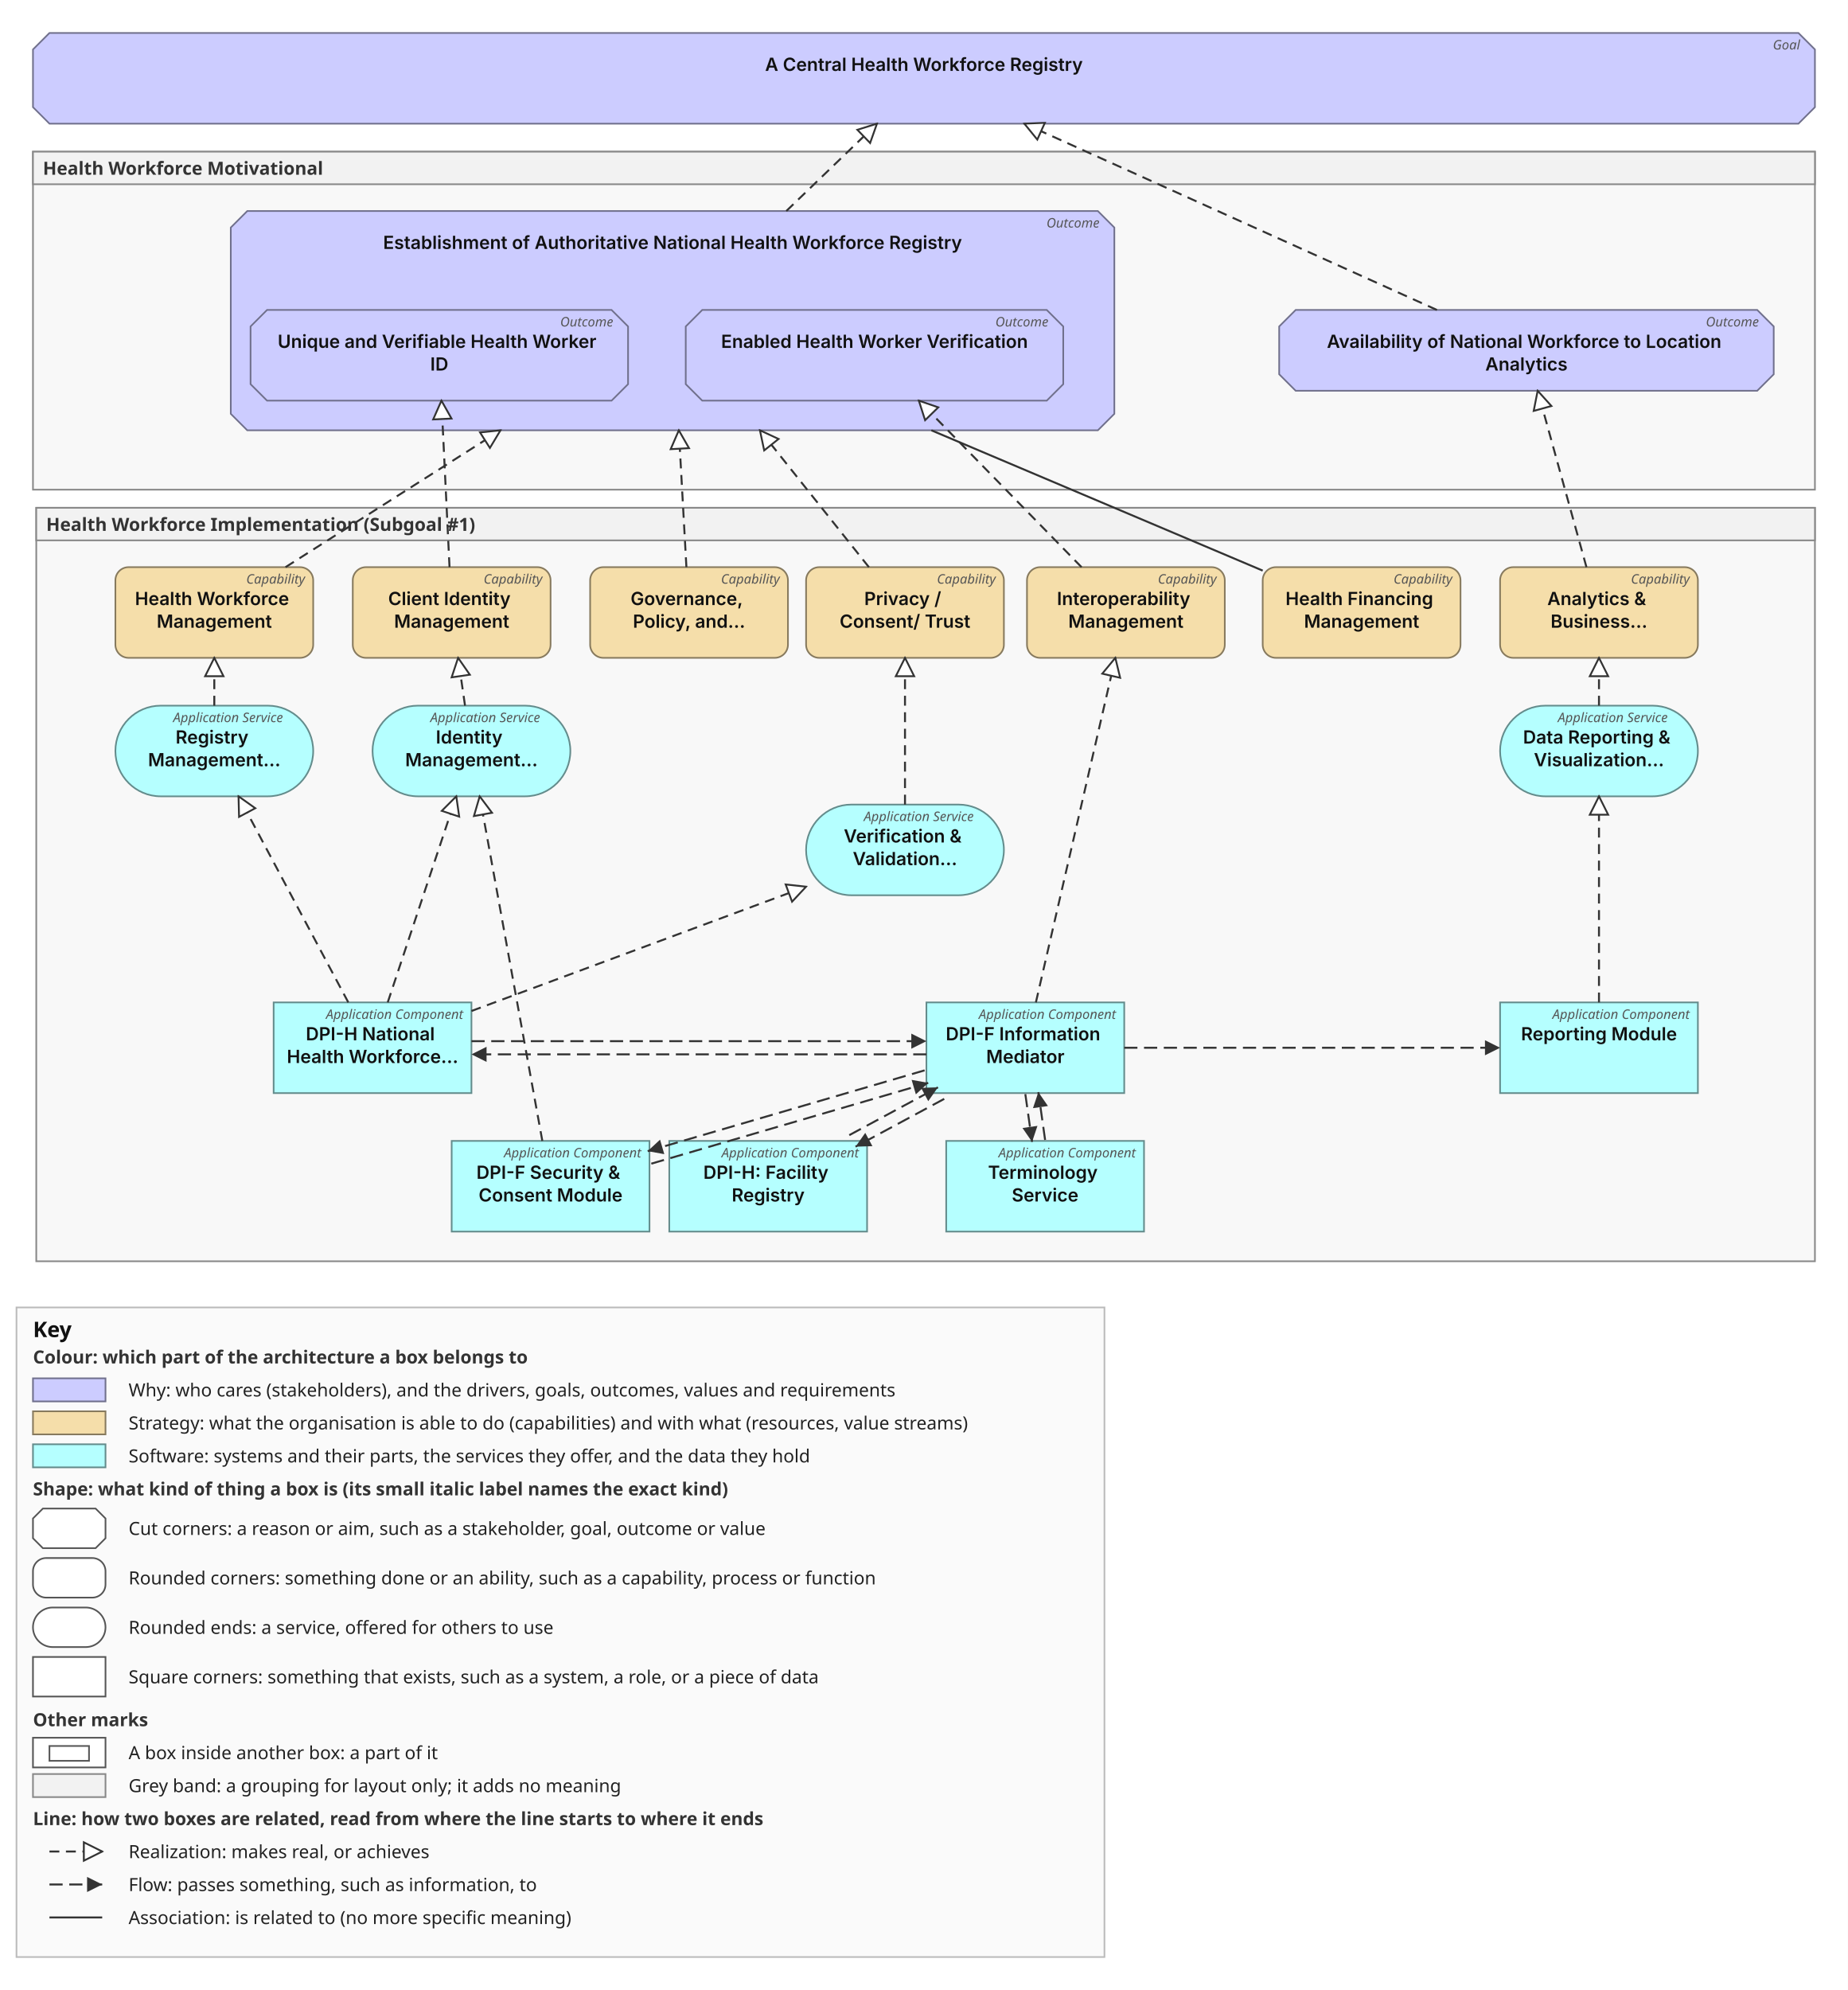
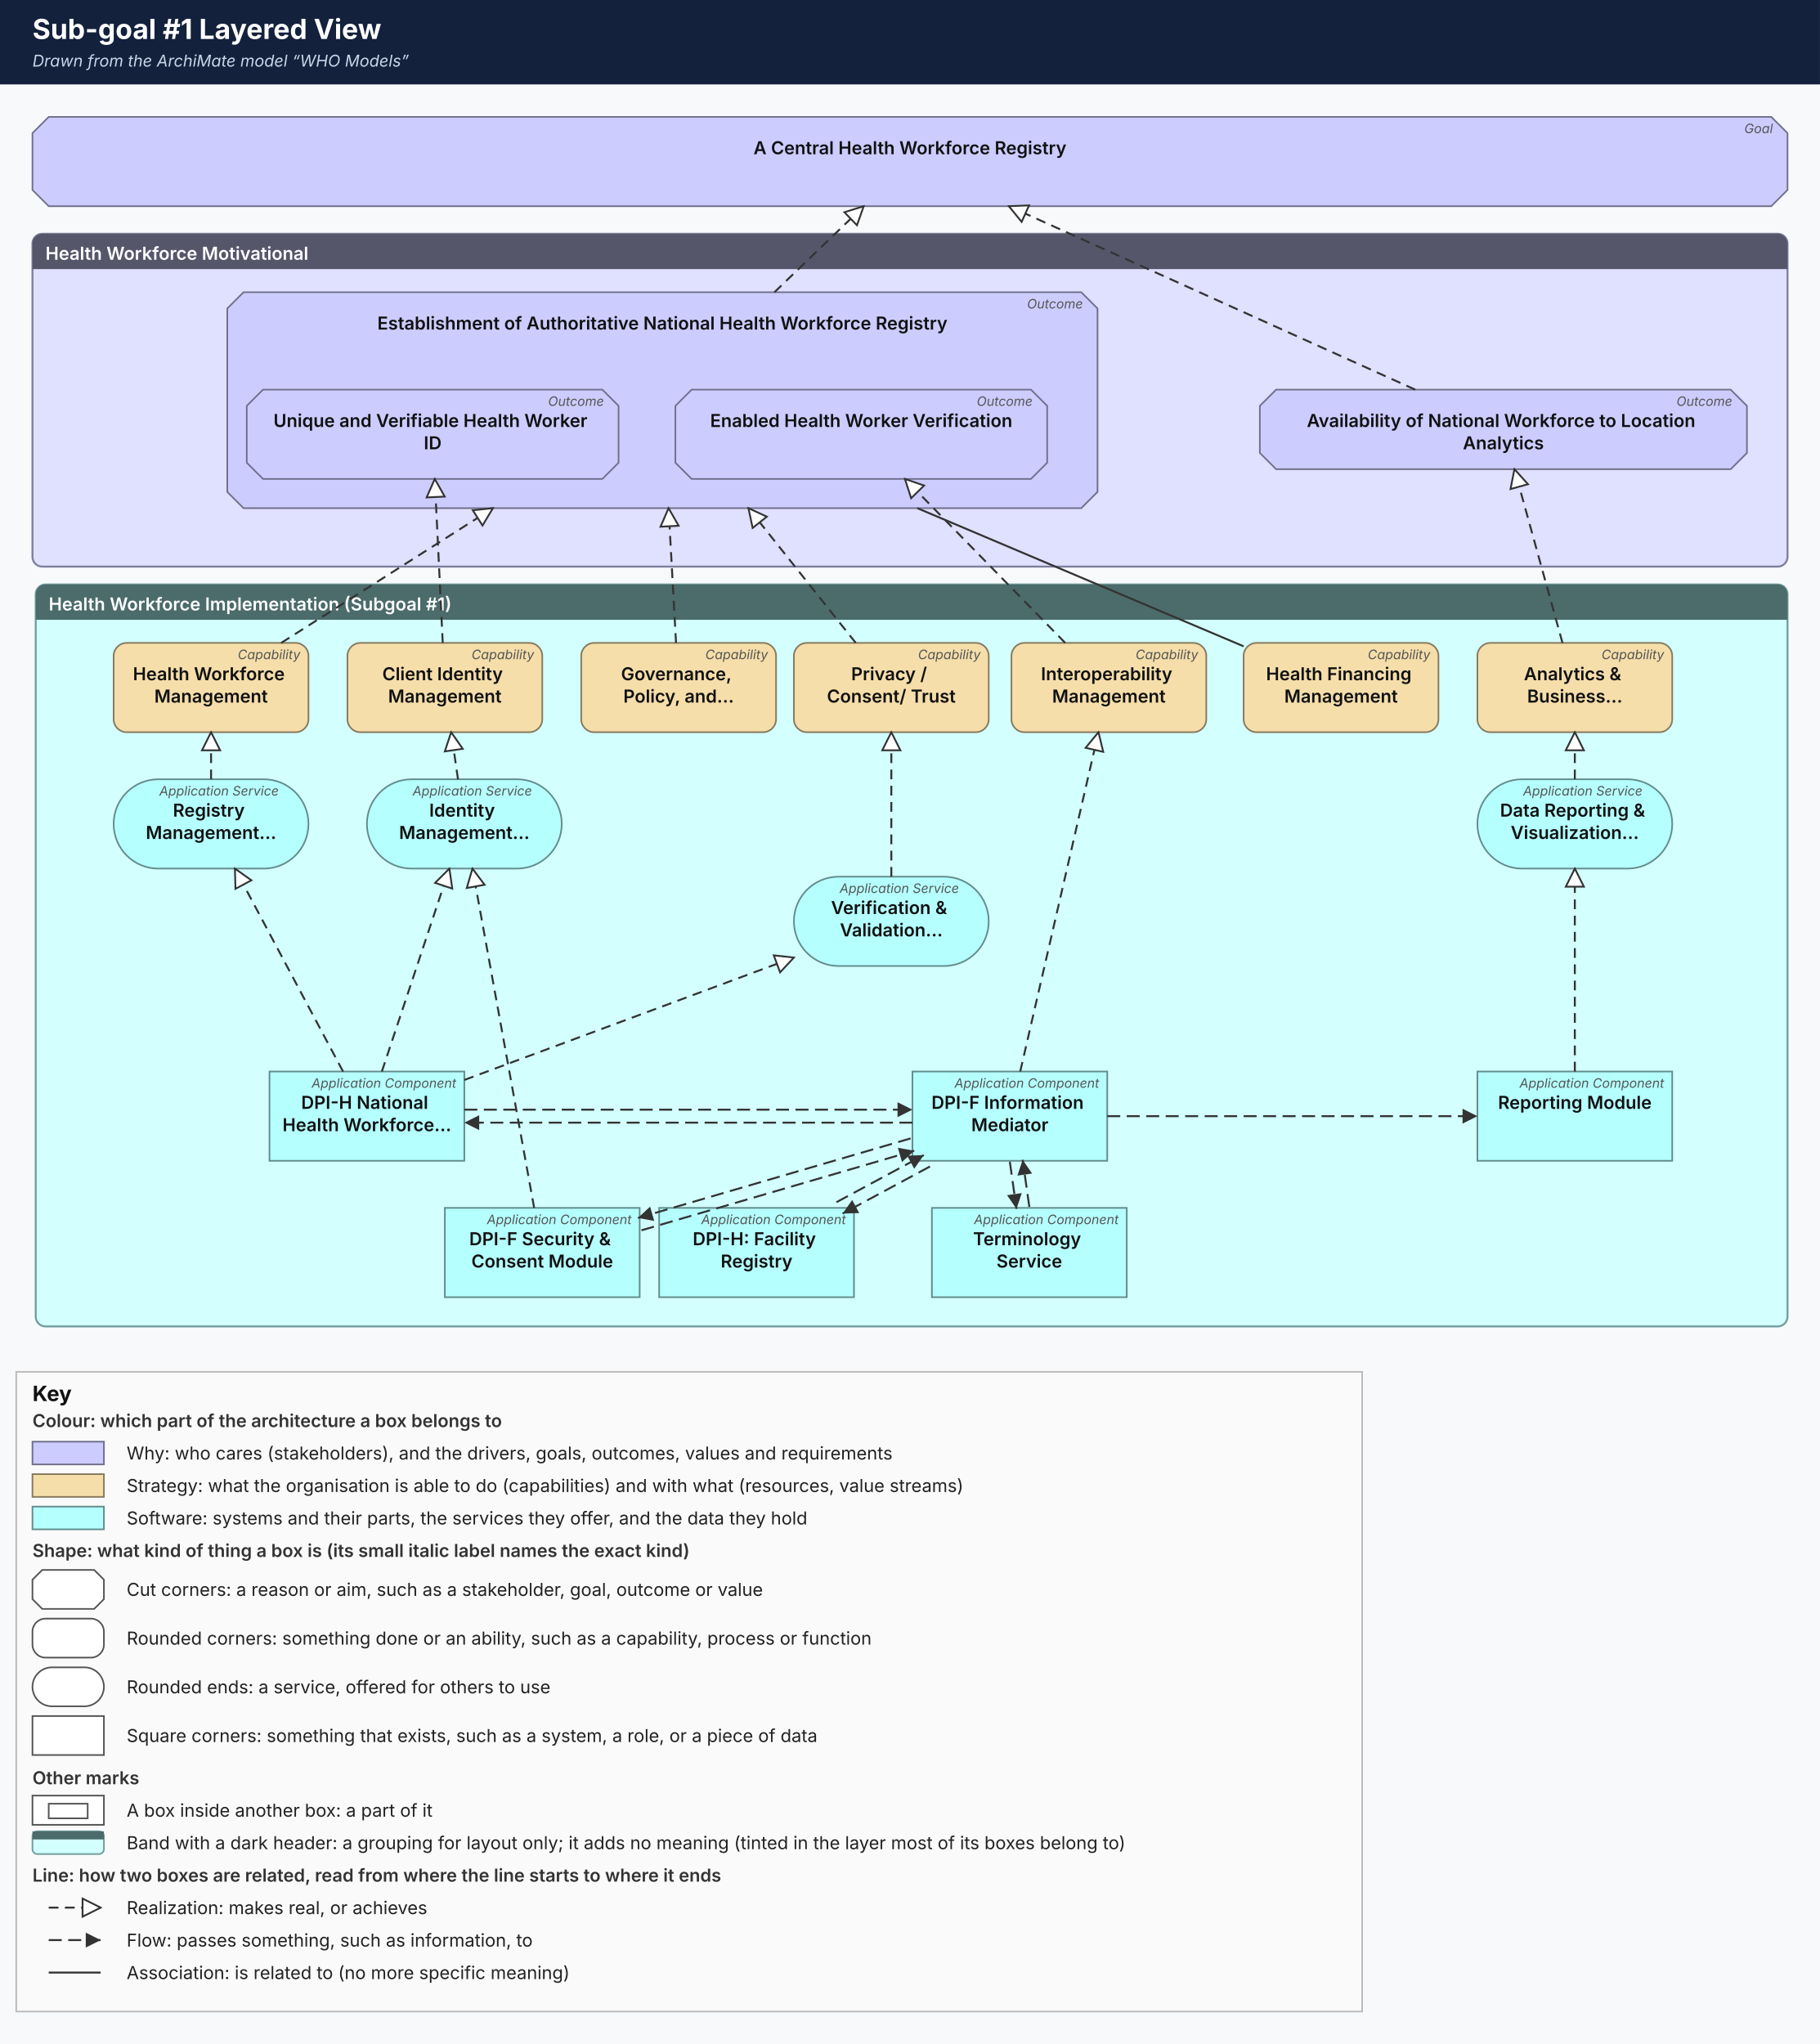
- <svg xmlns="http://www.w3.org/2000/svg" viewBox="114 16 1121 1207" width="1121" height="1207" role="img" aria-labelledby="av-title">
+ <svg xmlns="http://www.w3.org/2000/svg" viewBox="114 -36 1121 1259" width="1121" height="1259" role="img" aria-labelledby="av-title">
  <style>
- .av-name{font:600 11px system-ui,-apple-system,"Segoe UI",sans-serif;fill:#111}
- .av-type{font:italic 8px system-ui,sans-serif;fill:#555}
- .av-group{font:600 11px system-ui,sans-serif;fill:#333}
- .av-note{font:10px system-ui,sans-serif;fill:#222}
- .av-key{font:11px system-ui,sans-serif;fill:#222}
- .av-keyh{font:600 11px system-ui,sans-serif;fill:#333}
- .av-keyt{font:700 13px system-ui,sans-serif;fill:#111}
- .av-rel{font:9px system-ui,sans-serif;fill:#333;paint-order:stroke;stroke:#fff;stroke-width:3px}
+ .av-name{font:600 11px Inter, "Segoe UI", system-ui, -apple-system, Helvetica, Arial, sans-serif;fill:#111}
+ .av-type{font:italic 8px Inter, "Segoe UI", system-ui, -apple-system, Helvetica, Arial, sans-serif;fill:#555}
+ .av-group{font:600 11px Inter, "Segoe UI", system-ui, -apple-system, Helvetica, Arial, sans-serif;fill:#333}
+ .av-note{font:10px Inter, "Segoe UI", system-ui, -apple-system, Helvetica, Arial, sans-serif;fill:#222}
+ .av-key{font:11px Inter, "Segoe UI", system-ui, -apple-system, Helvetica, Arial, sans-serif;fill:#222}
+ .av-keyh{font:600 11px Inter, "Segoe UI", system-ui, -apple-system, Helvetica, Arial, sans-serif;fill:#333}
+ .av-keyt{font:700 13px Inter, "Segoe UI", system-ui, -apple-system, Helvetica, Arial, sans-serif;fill:#111}
+ .av-rel{font:9px Inter, "Segoe UI", system-ui, -apple-system, Helvetica, Arial, sans-serif;fill:#333;paint-order:stroke;stroke:#fff;stroke-width:3px}
a:hover rect,a:hover polygon,a:focus rect,a:focus polygon{stroke:#06c;stroke-width:2.5}
</style>
  <defs>
    <marker id="arrow-open" viewBox="0 0 12 12" refX="11" refY="6" markerWidth="11" markerHeight="11" orient="auto-start-reverse" markerUnits="userSpaceOnUse">
      <path d="M1 1 L11 6 L1 11" fill="none" stroke="#333" stroke-width="1.3" />
    </marker>
    <marker id="arrow-filled" viewBox="0 0 12 12" refX="11" refY="6" markerWidth="11" markerHeight="11" orient="auto-start-reverse" markerUnits="userSpaceOnUse">
      <path d="M1 1 L11 6 L1 11 Z" fill="#333" />
    </marker>
    <marker id="arrow-small" viewBox="0 0 10 10" refX="9" refY="5" markerWidth="8" markerHeight="8" orient="auto-start-reverse" markerUnits="userSpaceOnUse">
      <path d="M1 1 L9 5 L1 9" fill="none" stroke="#333" stroke-width="1.2" />
    </marker>
    <marker id="triangle-hollow" viewBox="0 0 14 14" refX="13" refY="7" markerWidth="13" markerHeight="13" orient="auto-start-reverse" markerUnits="userSpaceOnUse">
      <path d="M1 1 L13 7 L1 13 Z" fill="#fff" stroke="#333" stroke-width="1.2" />
    </marker>
    <marker id="diamond-filled" viewBox="0 0 16 10" refX="1" refY="5" markerWidth="16" markerHeight="10" orient="auto-start-reverse" markerUnits="userSpaceOnUse">
      <path d="M1 5 L8 1 L15 5 L8 9 Z" fill="#333" />
    </marker>
    <marker id="diamond-hollow" viewBox="0 0 16 10" refX="1" refY="5" markerWidth="16" markerHeight="10" orient="auto-start-reverse" markerUnits="userSpaceOnUse">
      <path d="M1 5 L8 1 L15 5 L8 9 Z" fill="#fff" stroke="#333" stroke-width="1.2" />
    </marker>
    <marker id="dot" viewBox="0 0 8 8" refX="4" refY="4" markerWidth="7" markerHeight="7" orient="auto" markerUnits="userSpaceOnUse">
      <circle cx="4" cy="4" r="3.2" fill="#333" />
    </marker>
    <pattern id="missing" width="8" height="8" patternUnits="userSpaceOnUse" patternTransform="rotate(45)">
      <rect width="8" height="8" fill="#fff" />
      <line x1="0" y1="0" x2="0" y2="8" stroke="#d33" stroke-width="2" />
    </pattern>
  </defs>
-   <rect x="114" y="16" width="1121" height="1207" fill="#fff" />
+   <rect x="114" y="-36" width="1121" height="1259" fill="#f8f9fb" />
+   <rect x="114" y="-36" width="1121" height="52" fill="#14213d" />
+   <text x="134" y="-12" style="font:700 17px Inter, &quot;Segoe UI&quot;, system-ui, -apple-system, Helvetica, Arial, sans-serif;fill:#fff">Sub-goal #1 Layered View</text>
+   <text x="134" y="5" style="font:italic 10px Inter, &quot;Segoe UI&quot;, system-ui, -apple-system, Helvetica, Arial, sans-serif;fill:#c9d6e6">Drawn from the ArchiMate model “WHO Models”</text>
  <g class="av-g">
-     <rect x="134" y="108" width="1081" height="205" fill="#f2f2f2" fill-opacity=".55" stroke="#888" />
-     <rect x="134" y="108" width="1081" height="19.75" fill="#f2f2f2" stroke="#888" />
-     <text class="av-group" x="140" y="122">Health Workforce Motivational</text>
+     <rect x="134" y="108" width="1081" height="205" rx="6" fill="#e0e0ff" stroke="#7e7e9e" stroke-width="1.2" />
+     <path d="M134 114 a6 6 0 0 1 6 -6 h1069 a6 6 0 0 1 6 6 v15.75 h-1081 z" fill="#56566b" />
+     <text class="av-group" x="142" y="124" style="fill:#fff">Health Workforce Motivational</text>
  </g>
  <a href="../../../en/dpi-h-ra/archimate/0.2.0-draft.3/elements/establishment-of-authoritative-national-health-workforce/" target="_top">
    <polygon points="264,144 780,144 790,154 790,267 780,277 264,277 254,267 254,154" fill="#ccccff" stroke="#70708c" stroke-width="1" />
    <text class="av-type" x="781" y="154" text-anchor="end">Outcome</text>
    <text class="av-name" x="522" y="167" text-anchor="middle">
      <tspan x="522" dy="0">Establishment of Authoritative National Health Workforce Registry</tspan>
    </text>
  </a>
  <a href="../../../en/dpi-h-ra/archimate/0.2.0-draft.3/elements/enabled-health-worker-verification/" target="_top">
    <polygon points="540,204 749,204 759,214 759,249 749,259 540,259 530,249 530,214" fill="#ccccff" stroke="#70708c" stroke-width="1" />
    <text class="av-type" x="750" y="214" text-anchor="end">Outcome</text>
    <text class="av-name" x="644.5" y="227" text-anchor="middle">
      <tspan x="644.5" dy="0">Enabled Health Worker Verification</tspan>
    </text>
  </a>
  <a href="../../../en/dpi-h-ra/archimate/0.2.0-draft.3/elements/unique-and-verifiable-health-worker-id/" target="_top">
    <polygon points="276,204 485,204 495,214 495,249 485,259 276,259 266,249 266,214" fill="#ccccff" stroke="#70708c" stroke-width="1" />
    <text class="av-type" x="486" y="214" text-anchor="end">Outcome</text>
    <text class="av-name" x="380.5" y="227" text-anchor="middle">
      <tspan x="380.5" dy="0">Unique and Verifiable Health Worker</tspan>
      <tspan x="380.5" dy="13.75">ID</tspan>
    </text>
  </a>
  <a href="../../../en/dpi-h-ra/archimate/0.2.0-draft.3/elements/availability-of-national-workforce-to-location-analytics/" target="_top">
    <polygon points="900,204 1180,204 1190,214 1190,243 1180,253 900,253 890,243 890,214" fill="#ccccff" stroke="#70708c" stroke-width="1" />
    <text class="av-type" x="1181" y="214" text-anchor="end">Outcome</text>
    <text class="av-name" x="1040" y="227" text-anchor="middle">
      <tspan x="1040" dy="0">Availability of National Workforce to Location</tspan>
      <tspan x="1040" dy="13.75">Analytics</tspan>
    </text>
  </a>
  <g class="av-g">
-     <rect x="136" y="324" width="1079" height="457" fill="#f2f2f2" fill-opacity=".55" stroke="#888" />
-     <rect x="136" y="324" width="1079" height="19.75" fill="#f2f2f2" stroke="#888" />
-     <text class="av-group" x="142" y="338">Health Workforce Implementation (Subgoal #1)</text>
+     <rect x="136" y="324" width="1079" height="457" rx="6" fill="#d3ffff" stroke="#709e9e" stroke-width="1.2" />
+     <path d="M136 330 a6 6 0 0 1 6 -6 h1067 a6 6 0 0 1 6 6 v15.75 h-1079 z" fill="#4c6b6b" />
+     <text class="av-group" x="144" y="340" style="fill:#fff">Health Workforce Implementation (Subgoal #1)</text>
  </g>
  <a href="../../../en/dpi-h-ra/archimate/0.2.0-draft.3/elements/dpi-h-national-health-workforce-directory-registry/" target="_top">
    <rect x="280" y="624" width="120" height="55" fill="#b5ffff" stroke="#648c8c" stroke-width="1" />
    <text class="av-type" x="395" y="634" text-anchor="end">Application Component</text>
    <text class="av-name" x="340" y="647" text-anchor="middle">
      <tspan x="340" dy="0">DPI-H National</tspan>
      <tspan x="340" dy="13.75">Health Workforce…</tspan>
    </text>
  </a>
  <a href="../../../en/dpi-h-ra/archimate/0.2.0-draft.3/elements/dpi-f-security-consent-module/" target="_top">
    <rect x="388" y="708" width="120" height="55" fill="#b5ffff" stroke="#648c8c" stroke-width="1" />
    <text class="av-type" x="503" y="718" text-anchor="end">Application Component</text>
    <text class="av-name" x="448" y="731" text-anchor="middle">
      <tspan x="448" dy="0">DPI-F Security &amp;</tspan>
      <tspan x="448" dy="13.75">Consent Module</tspan>
    </text>
  </a>
  <a href="../../../en/dpi-h-ra/archimate/0.2.0-draft.3/elements/reporting-module/" target="_top">
    <rect x="1024" y="624" width="120" height="55" fill="#b5ffff" stroke="#648c8c" stroke-width="1" />
    <text class="av-type" x="1139" y="634" text-anchor="end">Application Component</text>
    <text class="av-name" x="1084" y="647" text-anchor="middle">
      <tspan x="1084" dy="0">Reporting Module</tspan>
    </text>
  </a>
  <a href="../../../en/dpi-h-ra/archimate/0.2.0-draft.3/elements/dpi-f-information-mediator/" target="_top">
    <rect x="676" y="624" width="120" height="55" fill="#b5ffff" stroke="#648c8c" stroke-width="1" />
    <text class="av-type" x="791" y="634" text-anchor="end">Application Component</text>
    <text class="av-name" x="736" y="647" text-anchor="middle">
      <tspan x="736" dy="0">DPI-F Information</tspan>
      <tspan x="736" dy="13.75">Mediator</tspan>
    </text>
  </a>
  <a href="../../../en/dpi-h-ra/archimate/0.2.0-draft.3/elements/health-workforce-management/" target="_top">
    <rect x="184" y="360" width="120" height="55" rx="8" fill="#f5deaa" stroke="#877a5e" stroke-width="1" />
    <text class="av-type" x="299" y="370" text-anchor="end">Capability</text>
    <text class="av-name" x="244" y="383" text-anchor="middle">
      <tspan x="244" dy="0">Health Workforce</tspan>
      <tspan x="244" dy="13.75">Management</tspan>
    </text>
  </a>
  <a href="../../../en/dpi-h-ra/archimate/0.2.0-draft.3/elements/privacy-consent-trust/" target="_top">
    <rect x="603" y="360" width="120" height="55" rx="8" fill="#f5deaa" stroke="#877a5e" stroke-width="1" />
    <text class="av-type" x="718" y="370" text-anchor="end">Capability</text>
    <text class="av-name" x="663" y="383" text-anchor="middle">
      <tspan x="663" dy="0">Privacy /</tspan>
      <tspan x="663" dy="13.75">Consent/ Trust</tspan>
    </text>
  </a>
  <a href="../../../en/dpi-h-ra/archimate/0.2.0-draft.3/elements/client-identity-management/" target="_top">
    <rect x="328" y="360" width="120" height="55" rx="8" fill="#f5deaa" stroke="#877a5e" stroke-width="1" />
    <text class="av-type" x="443" y="370" text-anchor="end">Capability</text>
    <text class="av-name" x="388" y="383" text-anchor="middle">
      <tspan x="388" dy="0">Client Identity</tspan>
      <tspan x="388" dy="13.75">Management</tspan>
    </text>
  </a>
  <a href="../../../en/dpi-h-ra/archimate/0.2.0-draft.3/elements/interoperability-management/" target="_top">
    <rect x="737" y="360" width="120" height="55" rx="8" fill="#f5deaa" stroke="#877a5e" stroke-width="1" />
    <text class="av-type" x="852" y="370" text-anchor="end">Capability</text>
    <text class="av-name" x="797" y="383" text-anchor="middle">
      <tspan x="797" dy="0">Interoperability</tspan>
      <tspan x="797" dy="13.75">Management</tspan>
    </text>
  </a>
  <a href="../../../en/dpi-h-ra/archimate/0.2.0-draft.3/elements/analytics-business-intelligence/" target="_top">
    <rect x="1024" y="360" width="120" height="55" rx="8" fill="#f5deaa" stroke="#877a5e" stroke-width="1" />
    <text class="av-type" x="1139" y="370" text-anchor="end">Capability</text>
    <text class="av-name" x="1084" y="383" text-anchor="middle">
      <tspan x="1084" dy="0">Analytics &amp;</tspan>
      <tspan x="1084" dy="13.75">Business…</tspan>
    </text>
  </a>
  <a href="../../../en/dpi-h-ra/archimate/0.2.0-draft.3/elements/governance-policy-and-legislation/" target="_top">
    <rect x="472" y="360" width="120" height="55" rx="8" fill="#f5deaa" stroke="#877a5e" stroke-width="1" />
    <text class="av-type" x="587" y="370" text-anchor="end">Capability</text>
    <text class="av-name" x="532" y="383" text-anchor="middle">
      <tspan x="532" dy="0">Governance,</tspan>
      <tspan x="532" dy="13.75">Policy, and…</tspan>
    </text>
  </a>
  <a href="../../../en/dpi-h-ra/archimate/0.2.0-draft.3/elements/health-financing-management/" target="_top">
    <rect x="880" y="360" width="120" height="55" rx="8" fill="#f5deaa" stroke="#877a5e" stroke-width="1" />
    <text class="av-type" x="995" y="370" text-anchor="end">Capability</text>
    <text class="av-name" x="940" y="383" text-anchor="middle">
      <tspan x="940" dy="0">Health Financing</tspan>
      <tspan x="940" dy="13.75">Management</tspan>
    </text>
  </a>
  <a href="../../../en/dpi-h-ra/archimate/0.2.0-draft.3/elements/registry-management-service/" target="_top">
    <rect x="184" y="444" width="120" height="55" rx="27.5" fill="#b5ffff" stroke="#648c8c" stroke-width="1" />
    <text class="av-type" x="285.667" y="454" text-anchor="end">Application Service</text>
    <text class="av-name" x="244" y="467" text-anchor="middle">
      <tspan x="244" dy="0">Registry</tspan>
      <tspan x="244" dy="13.75">Management…</tspan>
    </text>
  </a>
  <a href="../../../en/dpi-h-ra/archimate/0.2.0-draft.3/elements/identity-management-service/" target="_top">
    <rect x="340" y="444" width="120" height="55" rx="27.5" fill="#b5ffff" stroke="#648c8c" stroke-width="1" />
    <text class="av-type" x="441.667" y="454" text-anchor="end">Application Service</text>
    <text class="av-name" x="400" y="467" text-anchor="middle">
      <tspan x="400" dy="0">Identity</tspan>
      <tspan x="400" dy="13.75">Management…</tspan>
    </text>
  </a>
  <a href="../../../en/dpi-h-ra/archimate/0.2.0-draft.3/elements/verification-validation-service/" target="_top">
    <rect x="603" y="504" width="120" height="55" rx="27.5" fill="#b5ffff" stroke="#648c8c" stroke-width="1" />
    <text class="av-type" x="704.667" y="514" text-anchor="end">Application Service</text>
    <text class="av-name" x="663" y="527" text-anchor="middle">
      <tspan x="663" dy="0">Verification &amp;</tspan>
      <tspan x="663" dy="13.75">Validation…</tspan>
    </text>
  </a>
  <a href="../../../en/dpi-h-ra/archimate/0.2.0-draft.3/elements/data-reporting-visualization-service/" target="_top">
    <rect x="1024" y="444" width="120" height="55" rx="27.5" fill="#b5ffff" stroke="#648c8c" stroke-width="1" />
    <text class="av-type" x="1125.667" y="454" text-anchor="end">Application Service</text>
    <text class="av-name" x="1084" y="467" text-anchor="middle">
      <tspan x="1084" dy="0">Data Reporting &amp;</tspan>
      <tspan x="1084" dy="13.75">Visualization…</tspan>
    </text>
  </a>
  <a href="../../../en/dpi-h-ra/archimate/0.2.0-draft.3/elements/dpi-h-facility-registry/" target="_top">
    <rect x="520" y="708" width="120" height="55" fill="#b5ffff" stroke="#648c8c" stroke-width="1" />
    <text class="av-type" x="635" y="718" text-anchor="end">Application Component</text>
    <text class="av-name" x="580" y="731" text-anchor="middle">
      <tspan x="580" dy="0">DPI-H: Facility</tspan>
      <tspan x="580" dy="13.75">Registry</tspan>
    </text>
  </a>
  <a href="../../../en/dpi-h-ra/archimate/0.2.0-draft.3/elements/terminology-service/" target="_top">
    <rect x="688" y="708" width="120" height="55" fill="#b5ffff" stroke="#648c8c" stroke-width="1" />
    <text class="av-type" x="803" y="718" text-anchor="end">Application Component</text>
    <text class="av-name" x="748" y="731" text-anchor="middle">
      <tspan x="748" dy="0">Terminology</tspan>
      <tspan x="748" dy="13.75">Service</tspan>
    </text>
  </a>
  <a href="../../../en/dpi-h-ra/archimate/0.2.0-draft.3/elements/a-central-health-workforce-registry/" target="_top">
    <polygon points="144,36 1205,36 1215,46 1215,81 1205,91 144,91 134,81 134,46" fill="#ccccff" stroke="#70708c" stroke-width="1" />
    <text class="av-type" x="1206" y="46" text-anchor="end">Goal</text>
    <text class="av-name" x="674.5" y="59" text-anchor="middle">
      <tspan x="674.5" dy="0">A Central Health Workforce Registry</tspan>
    </text>
  </a>
  <a href="../../../en/dpi-h-ra/archimate/0.2.0-draft.3/relationships/id-3056c6d6d40b4901bbfc967a7781cc7c/" target="_top">
    <path d="M679 277 L880 362.1" fill="none" stroke="#333" stroke-width="1.2" />
    <path d="M679 277 L880 362.1" fill="none" stroke="transparent" stroke-width="8" />
  </a>
  <a href="../../../en/dpi-h-ra/archimate/0.2.0-draft.3/relationships/id-d64c163434484e2ab6537550dd0c2213/" target="_top">
    <path d="M591 144 L646 91" fill="none" stroke="#333" stroke-width="1.2" stroke-dasharray="6 4" marker-end="url(#triangle-hollow)" />
    <path d="M591 144 L646 91" fill="none" stroke="transparent" stroke-width="8" />
  </a>
  <a href="../../../en/dpi-h-ra/archimate/0.2.0-draft.3/relationships/id-224e51b57d894b53bd4a8d4d122fb099/" target="_top">
    <path d="M985.7 204 L735.4 91" fill="none" stroke="#333" stroke-width="1.2" stroke-dasharray="6 4" marker-end="url(#triangle-hollow)" />
    <path d="M985.7 204 L735.4 91" fill="none" stroke="transparent" stroke-width="8" />
  </a>
  <a href="../../../en/dpi-h-ra/archimate/0.2.0-draft.3/relationships/id-fb7f0277b41346d5879bb83277f26733/" target="_top">
    <path d="M400 647.5 L676 647.5" fill="none" stroke="#333" stroke-width="1.2" stroke-dasharray="8 4" marker-end="url(#arrow-filled)" />
    <path d="M400 647.5 L676 647.5" fill="none" stroke="transparent" stroke-width="8" />
  </a>
  <a href="../../../en/dpi-h-ra/archimate/0.2.0-draft.3/relationships/id-e3c64136e8a6451c8449e16ee0153724/" target="_top">
    <path d="M325.3 624 L258.7 499" fill="none" stroke="#333" stroke-width="1.2" stroke-dasharray="6 4" marker-end="url(#triangle-hollow)" />
    <path d="M325.3 624 L258.7 499" fill="none" stroke="transparent" stroke-width="8" />
  </a>
  <a href="../../../en/dpi-h-ra/archimate/0.2.0-draft.3/relationships/id-d1109375bc0543b3868f0519f60fb618/" target="_top">
    <path d="M349.2 624 L390.8 499" fill="none" stroke="#333" stroke-width="1.2" stroke-dasharray="6 4" marker-end="url(#triangle-hollow)" />
    <path d="M349.2 624 L390.8 499" fill="none" stroke="transparent" stroke-width="8" />
  </a>
  <a href="../../../en/dpi-h-ra/archimate/0.2.0-draft.3/relationships/id-8a9454b8879e48ecb7c350101dc619f3/" target="_top">
    <path d="M400 629.2 L603 553.8" fill="none" stroke="#333" stroke-width="1.2" stroke-dasharray="6 4" marker-end="url(#triangle-hollow)" />
    <path d="M400 629.2 L603 553.8" fill="none" stroke="transparent" stroke-width="8" />
  </a>
  <a href="../../../en/dpi-h-ra/archimate/0.2.0-draft.3/relationships/id-b5054aceb8394f51af96091d22b98b6d/" target="_top">
    <path d="M509.1 721.8 L677.1 672.8" fill="none" stroke="#333" stroke-width="1.2" stroke-dasharray="8 4" marker-end="url(#arrow-filled)" />
    <path d="M509.1 721.8 L677.1 672.8" fill="none" stroke="transparent" stroke-width="8" />
  </a>
  <a href="../../../en/dpi-h-ra/archimate/0.2.0-draft.3/relationships/id-f56c9b8da2784dbaabc2fd7be78cf5a1/" target="_top">
    <path d="M443 708 L405 499" fill="none" stroke="#333" stroke-width="1.2" stroke-dasharray="6 4" marker-end="url(#triangle-hollow)" />
    <path d="M443 708 L405 499" fill="none" stroke="transparent" stroke-width="8" />
  </a>
  <a href="../../../en/dpi-h-ra/archimate/0.2.0-draft.3/relationships/id-98a30f3c1b6847c0ac5062aeb14db7d6/" target="_top">
    <path d="M1084 624 L1084 499" fill="none" stroke="#333" stroke-width="1.2" stroke-dasharray="6 4" marker-end="url(#triangle-hollow)" />
    <path d="M1084 624 L1084 499" fill="none" stroke="transparent" stroke-width="8" />
  </a>
  <a href="../../../en/dpi-h-ra/archimate/0.2.0-draft.3/relationships/id-9540ab8bdf4945278fdd25eb3e37b7f3/" target="_top">
    <path d="M686.8 682.5 L633 711.5" fill="none" stroke="#333" stroke-width="1.2" stroke-dasharray="8 4" marker-end="url(#arrow-filled)" />
    <path d="M686.8 682.5 L633 711.5" fill="none" stroke="transparent" stroke-width="8" />
  </a>
  <a href="../../../en/dpi-h-ra/archimate/0.2.0-draft.3/relationships/id-9aef44a6f9bb4910802896bc2fe65497/" target="_top">
    <path d="M796 651.5 L1024 651.5" fill="none" stroke="#333" stroke-width="1.2" stroke-dasharray="8 4" marker-end="url(#arrow-filled)" />
    <path d="M796 651.5 L1024 651.5" fill="none" stroke="transparent" stroke-width="8" />
  </a>
  <a href="../../../en/dpi-h-ra/archimate/0.2.0-draft.3/relationships/id-ac9d54a038e14c82999b13d9390525b4/" target="_top">
    <path d="M674.9 665.2 L506.9 714.2" fill="none" stroke="#333" stroke-width="1.2" stroke-dasharray="8 4" marker-end="url(#arrow-filled)" />
    <path d="M674.9 665.2 L506.9 714.2" fill="none" stroke="transparent" stroke-width="8" />
  </a>
  <a href="../../../en/dpi-h-ra/archimate/0.2.0-draft.3/relationships/id-7a3903baac4141b0878bfd4bf0d1c2c7/" target="_top">
    <path d="M736 679.6 L740.1 708.6" fill="none" stroke="#333" stroke-width="1.2" stroke-dasharray="8 4" marker-end="url(#arrow-filled)" />
    <path d="M736 679.6 L740.1 708.6" fill="none" stroke="transparent" stroke-width="8" />
  </a>
  <a href="../../../en/dpi-h-ra/archimate/0.2.0-draft.3/relationships/id-ace822c5be96420a980993dcb3184ce4/" target="_top">
    <path d="M676 655.5 L400 655.5" fill="none" stroke="#333" stroke-width="1.2" stroke-dasharray="8 4" marker-end="url(#arrow-filled)" />
    <path d="M676 655.5 L400 655.5" fill="none" stroke="transparent" stroke-width="8" />
  </a>
  <a href="../../../en/dpi-h-ra/archimate/0.2.0-draft.3/relationships/id-8bd18120910d462b9074d269c27b4621/" target="_top">
    <path d="M742.4 624 L790.6 415" fill="none" stroke="#333" stroke-width="1.2" stroke-dasharray="6 4" marker-end="url(#triangle-hollow)" />
    <path d="M742.4 624 L790.6 415" fill="none" stroke="transparent" stroke-width="8" />
  </a>
  <a href="../../../en/dpi-h-ra/archimate/0.2.0-draft.3/relationships/id-351fc35618c74cf0bf599080478fce22/" target="_top">
    <path d="M287.2 360 L417.6 277" fill="none" stroke="#333" stroke-width="1.2" stroke-dasharray="6 4" marker-end="url(#triangle-hollow)" />
    <path d="M287.2 360 L417.6 277" fill="none" stroke="transparent" stroke-width="8" />
  </a>
  <a href="../../../en/dpi-h-ra/archimate/0.2.0-draft.3/relationships/id-edf2c06ab4214eb9a4fbff6a525d6c98/" target="_top">
    <path d="M641.1 360 L575 277" fill="none" stroke="#333" stroke-width="1.2" stroke-dasharray="6 4" marker-end="url(#triangle-hollow)" />
    <path d="M641.1 360 L575 277" fill="none" stroke="transparent" stroke-width="8" />
  </a>
  <a href="../../../en/dpi-h-ra/archimate/0.2.0-draft.3/relationships/id-8828b57951704891b6dbfc2c24814282/" target="_top">
    <path d="M386.7 360 L381.8 259" fill="none" stroke="#333" stroke-width="1.2" stroke-dasharray="6 4" marker-end="url(#triangle-hollow)" />
    <path d="M386.7 360 L381.8 259" fill="none" stroke="transparent" stroke-width="8" />
  </a>
  <a href="../../../en/dpi-h-ra/archimate/0.2.0-draft.3/relationships/id-dbd962c6b23244f4b4b5549abb3cf3fb/" target="_top">
    <path d="M770.1 360 L671.4 259" fill="none" stroke="#333" stroke-width="1.2" stroke-dasharray="6 4" marker-end="url(#triangle-hollow)" />
    <path d="M770.1 360 L671.4 259" fill="none" stroke="transparent" stroke-width="8" />
  </a>
  <a href="../../../en/dpi-h-ra/archimate/0.2.0-draft.3/relationships/id-7b0f32bff65549f6a4653e2ebda43e25/" target="_top">
    <path d="M1076.4 360 L1046.8 253" fill="none" stroke="#333" stroke-width="1.2" stroke-dasharray="6 4" marker-end="url(#triangle-hollow)" />
    <path d="M1076.4 360 L1046.8 253" fill="none" stroke="transparent" stroke-width="8" />
  </a>
  <a href="../../../en/dpi-h-ra/archimate/0.2.0-draft.3/relationships/id-43f63c2c351f4792862a71329ec3e10b/" target="_top">
    <path d="M530.4 360 L525.8 277" fill="none" stroke="#333" stroke-width="1.2" stroke-dasharray="6 4" marker-end="url(#triangle-hollow)" />
    <path d="M530.4 360 L525.8 277" fill="none" stroke="transparent" stroke-width="8" />
  </a>
  <a href="../../../en/dpi-h-ra/archimate/0.2.0-draft.3/relationships/id-46eebb447305456486ef6fda038eb8ea/" target="_top">
    <path d="M244 444 L244 415" fill="none" stroke="#333" stroke-width="1.2" stroke-dasharray="6 4" marker-end="url(#triangle-hollow)" />
    <path d="M244 444 L244 415" fill="none" stroke="transparent" stroke-width="8" />
  </a>
  <a href="../../../en/dpi-h-ra/archimate/0.2.0-draft.3/relationships/id-84adfc6f1b2c489da8dab0847ddbded3/" target="_top">
    <path d="M396.1 444 L391.9 415" fill="none" stroke="#333" stroke-width="1.2" stroke-dasharray="6 4" marker-end="url(#triangle-hollow)" />
    <path d="M396.1 444 L391.9 415" fill="none" stroke="transparent" stroke-width="8" />
  </a>
  <a href="../../../en/dpi-h-ra/archimate/0.2.0-draft.3/relationships/id-e1801ca4a3694abcb22aaa717e4b40f1/" target="_top">
    <path d="M663 504 L663 415" fill="none" stroke="#333" stroke-width="1.2" stroke-dasharray="6 4" marker-end="url(#triangle-hollow)" />
    <path d="M663 504 L663 415" fill="none" stroke="transparent" stroke-width="8" />
  </a>
  <a href="../../../en/dpi-h-ra/archimate/0.2.0-draft.3/relationships/id-88dcf5b955f74cc0894fca9b51d0cf55/" target="_top">
    <path d="M1084 444 L1084 415" fill="none" stroke="#333" stroke-width="1.2" stroke-dasharray="6 4" marker-end="url(#triangle-hollow)" />
    <path d="M1084 444 L1084 415" fill="none" stroke="transparent" stroke-width="8" />
  </a>
  <a href="../../../en/dpi-h-ra/archimate/0.2.0-draft.3/relationships/id-e601aa19b7d5495384703b338a8b48e5/" target="_top">
    <path d="M629.2 704.5 L683 675.5" fill="none" stroke="#333" stroke-width="1.2" stroke-dasharray="8 4" marker-end="url(#arrow-filled)" />
    <path d="M629.2 704.5 L683 675.5" fill="none" stroke="transparent" stroke-width="8" />
  </a>
  <a href="../../../en/dpi-h-ra/archimate/0.2.0-draft.3/relationships/id-3138db23398c4190b70f27e6117b95dc/" target="_top">
    <path d="M748 707.4 L743.9 678.4" fill="none" stroke="#333" stroke-width="1.2" stroke-dasharray="8 4" marker-end="url(#arrow-filled)" />
    <path d="M748 707.4 L743.9 678.4" fill="none" stroke="transparent" stroke-width="8" />
  </a>
  <g class="av-legend">
-     <rect x="124" y="809" width="660" height="394" fill="#fafafa" stroke="#bbb" />
+     <rect x="124" y="809" width="829" height="394" fill="#fafafa" stroke="#bbb" />
    <text class="av-keyt" x="134" y="827">Key</text>
    <text class="av-keyh" x="134" y="843">Colour: which part of the architecture a box belongs to</text>
    <rect x="134" y="852" width="44" height="14" fill="#ccccff" stroke="#70708c" />
    <text class="av-key" x="192" y="863">Why: who cares (stakeholders), and the drivers, goals, outcomes, values and requirements</text>
    <rect x="134" y="872" width="44" height="14" fill="#f5deaa" stroke="#877a5e" />
    <text class="av-key" x="192" y="883">Strategy: what the organisation is able to do (capabilities) and with what (resources, value streams)</text>
    <rect x="134" y="892" width="44" height="14" fill="#b5ffff" stroke="#648c8c" />
    <text class="av-key" x="192" y="903">Software: systems and their parts, the services they offer, and the data they hold</text>
    <text class="av-keyh" x="134" y="923">Shape: what kind of thing a box is (its small italic label names the exact kind)</text>
    <polygon points="140,931 172,931 178,937 178,949 172,955 140,955 134,949 134,937" fill="#fff" stroke="#555" />
    <text class="av-key" x="192" y="947">Cut corners: a reason or aim, such as a stakeholder, goal, outcome or value</text>
    <rect x="134" y="961" width="44" height="24" rx="8" fill="#fff" stroke="#555" />
    <text class="av-key" x="192" y="977">Rounded corners: something done or an ability, such as a capability, process or function</text>
    <rect x="134" y="991" width="44" height="24" rx="12" fill="#fff" stroke="#555" />
    <text class="av-key" x="192" y="1007">Rounded ends: a service, offered for others to use</text>
    <rect x="134" y="1021" width="44" height="24" fill="#fff" stroke="#555" />
    <text class="av-key" x="192" y="1037">Square corners: something that exists, such as a system, a role, or a piece of data</text>
    <text class="av-keyh" x="134" y="1063">Other marks</text>
    <rect x="134" y="1070" width="44" height="18" fill="#fff" stroke="#555" />
    <rect x="144" y="1075" width="24" height="9" fill="#fff" stroke="#555" />
    <text class="av-key" x="192" y="1083">A box inside another box: a part of it</text>
-     <rect x="134" y="1092" width="44" height="14" fill="#f2f2f2" stroke="#888" />
-     <text class="av-key" x="192" y="1103">Grey band: a grouping for layout only; it adds no meaning</text>
+     <rect x="134" y="1092" width="44" height="14" rx="3" fill="#d3ffff" stroke="#709e9e" />
+     <rect x="134" y="1092" width="44" height="5" fill="#4c6b6b" />
+     <text class="av-key" x="192" y="1103">Band with a dark header: a grouping for layout only; it adds no meaning (tinted in the layer most of its boxes belong to)</text>
    <text class="av-keyh" x="134" y="1123">Line: how two boxes are related, read from where the line starts to where it ends</text>
    <path d="M144 1139 L176 1139" fill="none" stroke="#333" stroke-width="1.2" stroke-dasharray="6 4" marker-end="url(#triangle-hollow)" />
    <text class="av-key" x="192" y="1143">Realization: makes real, or achieves</text>
    <path d="M144 1159 L176 1159" fill="none" stroke="#333" stroke-width="1.2" stroke-dasharray="8 4" marker-end="url(#arrow-filled)" />
    <text class="av-key" x="192" y="1163">Flow: passes something, such as information, to</text>
    <path d="M144 1179 L176 1179" fill="none" stroke="#333" stroke-width="1.2" />
    <text class="av-key" x="192" y="1183">Association: is related to (no more specific meaning)</text>
  </g>
</svg>
